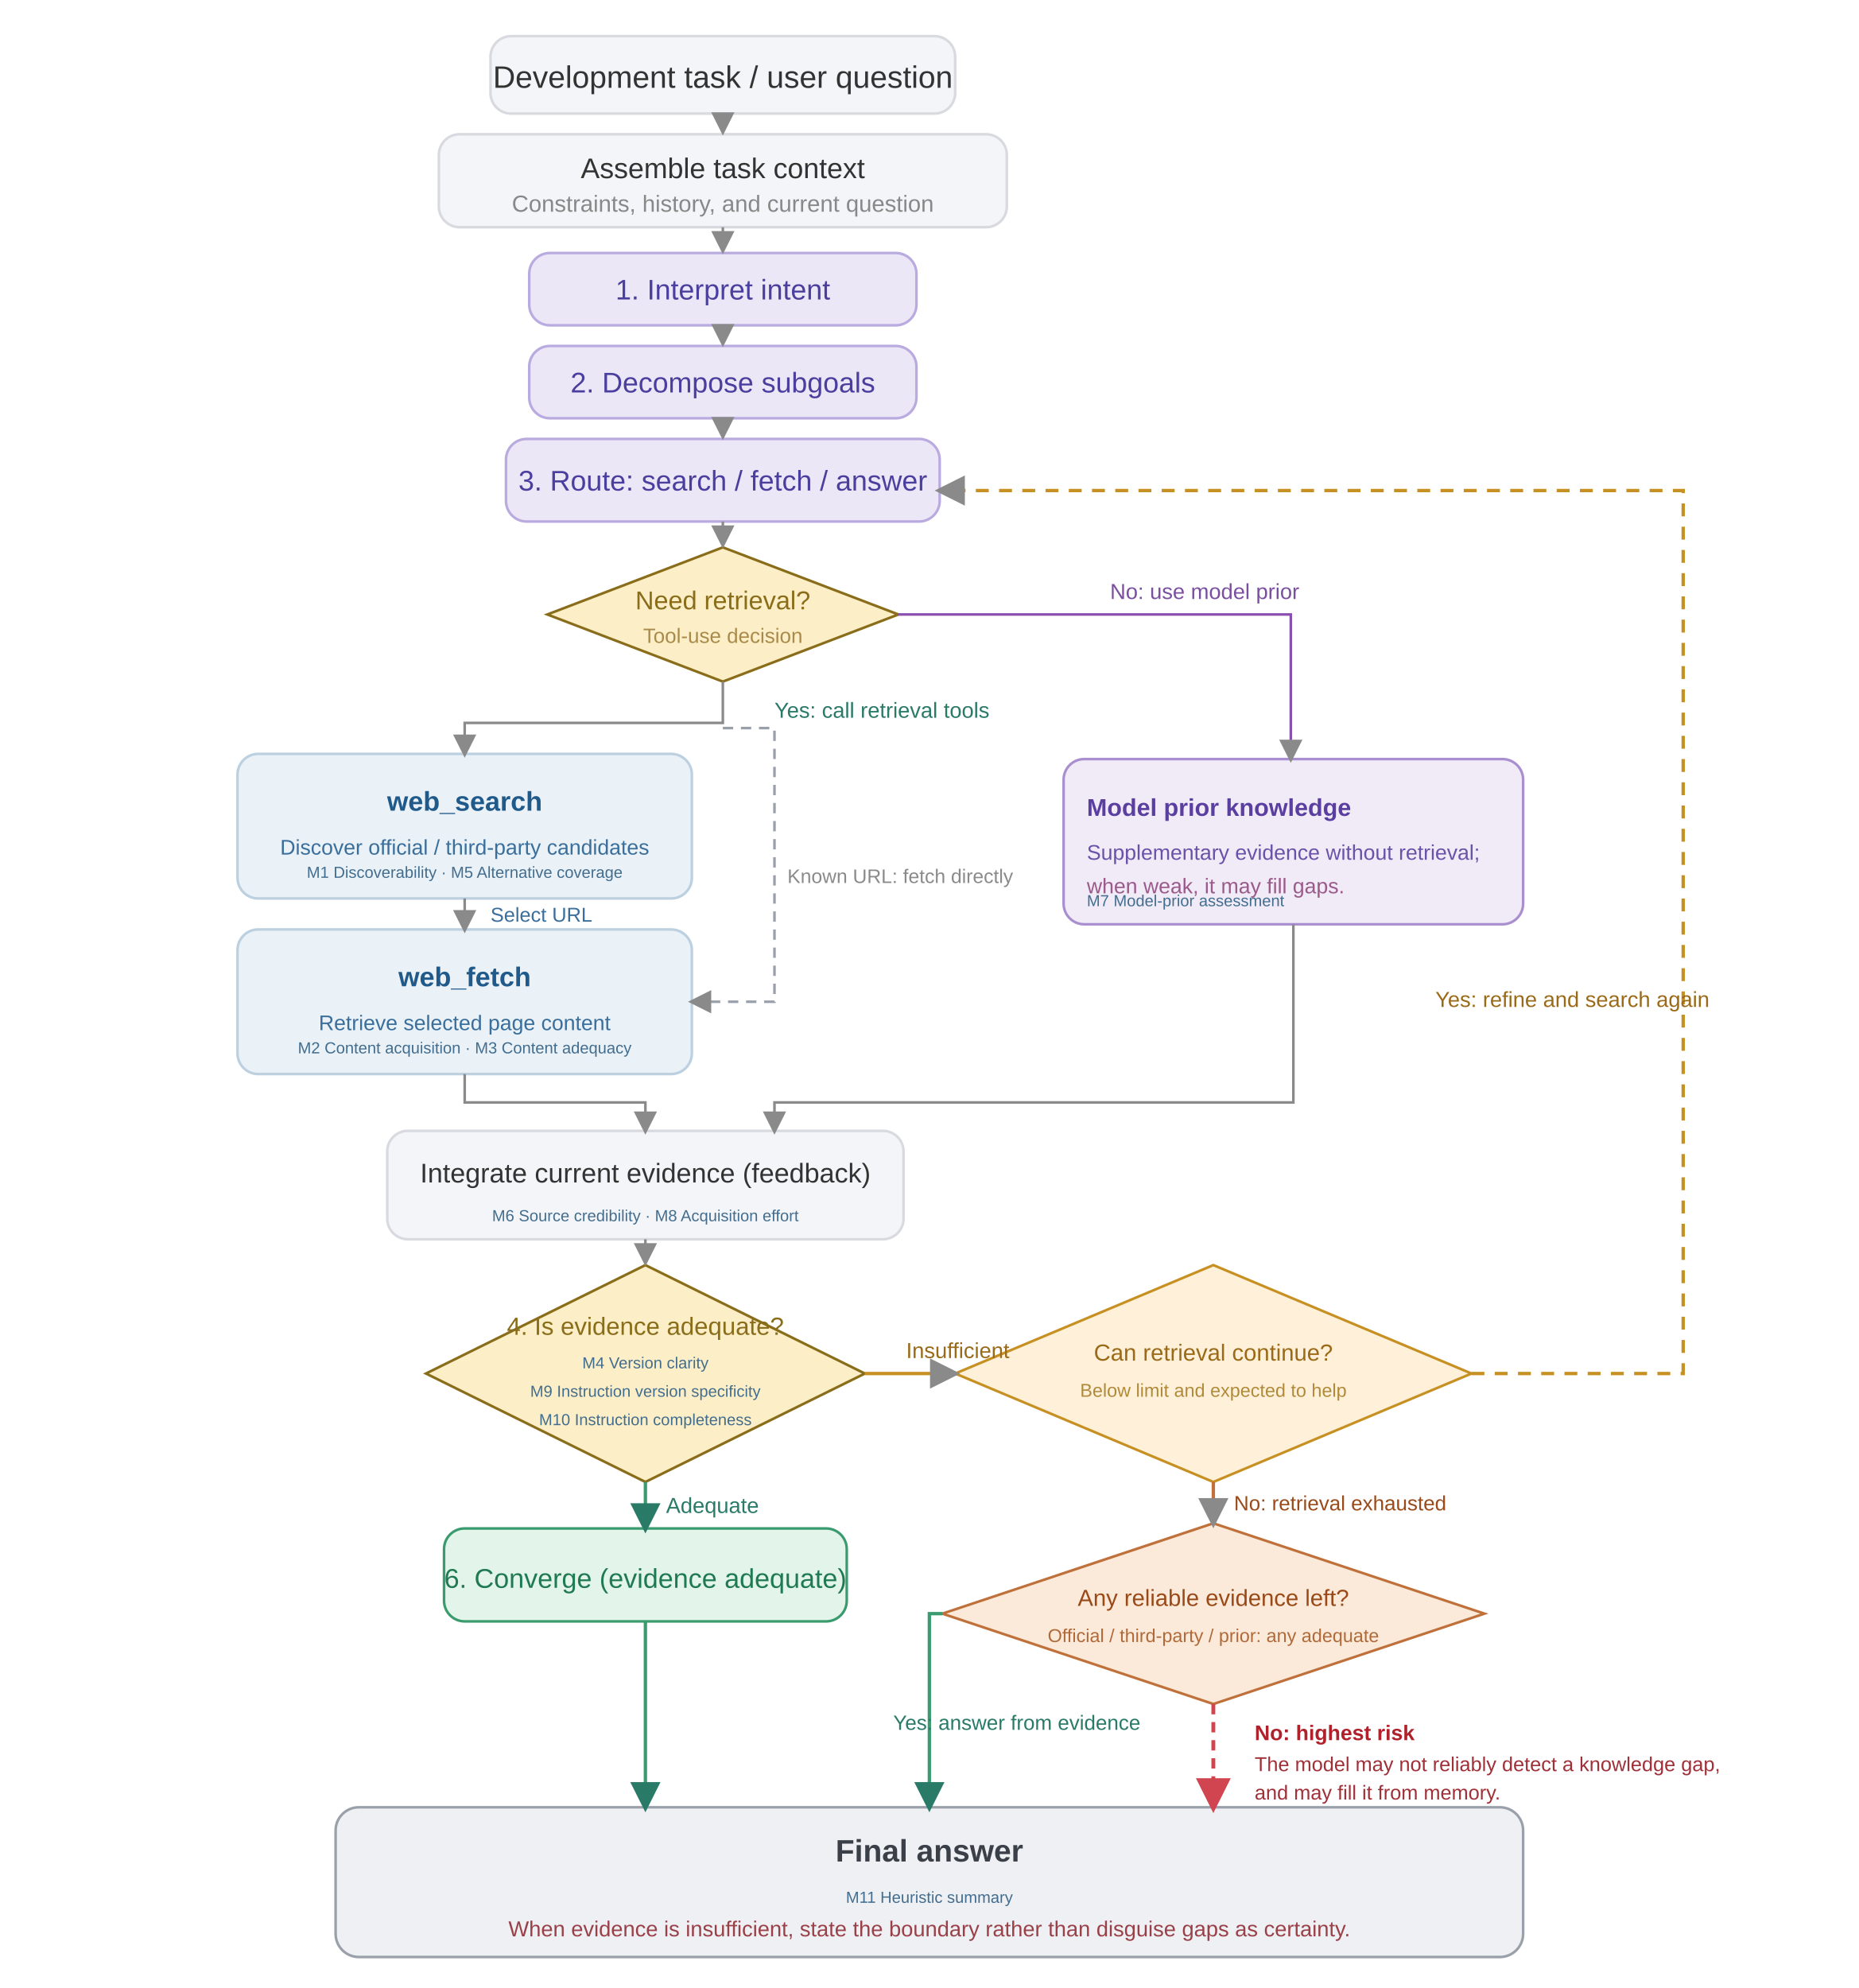
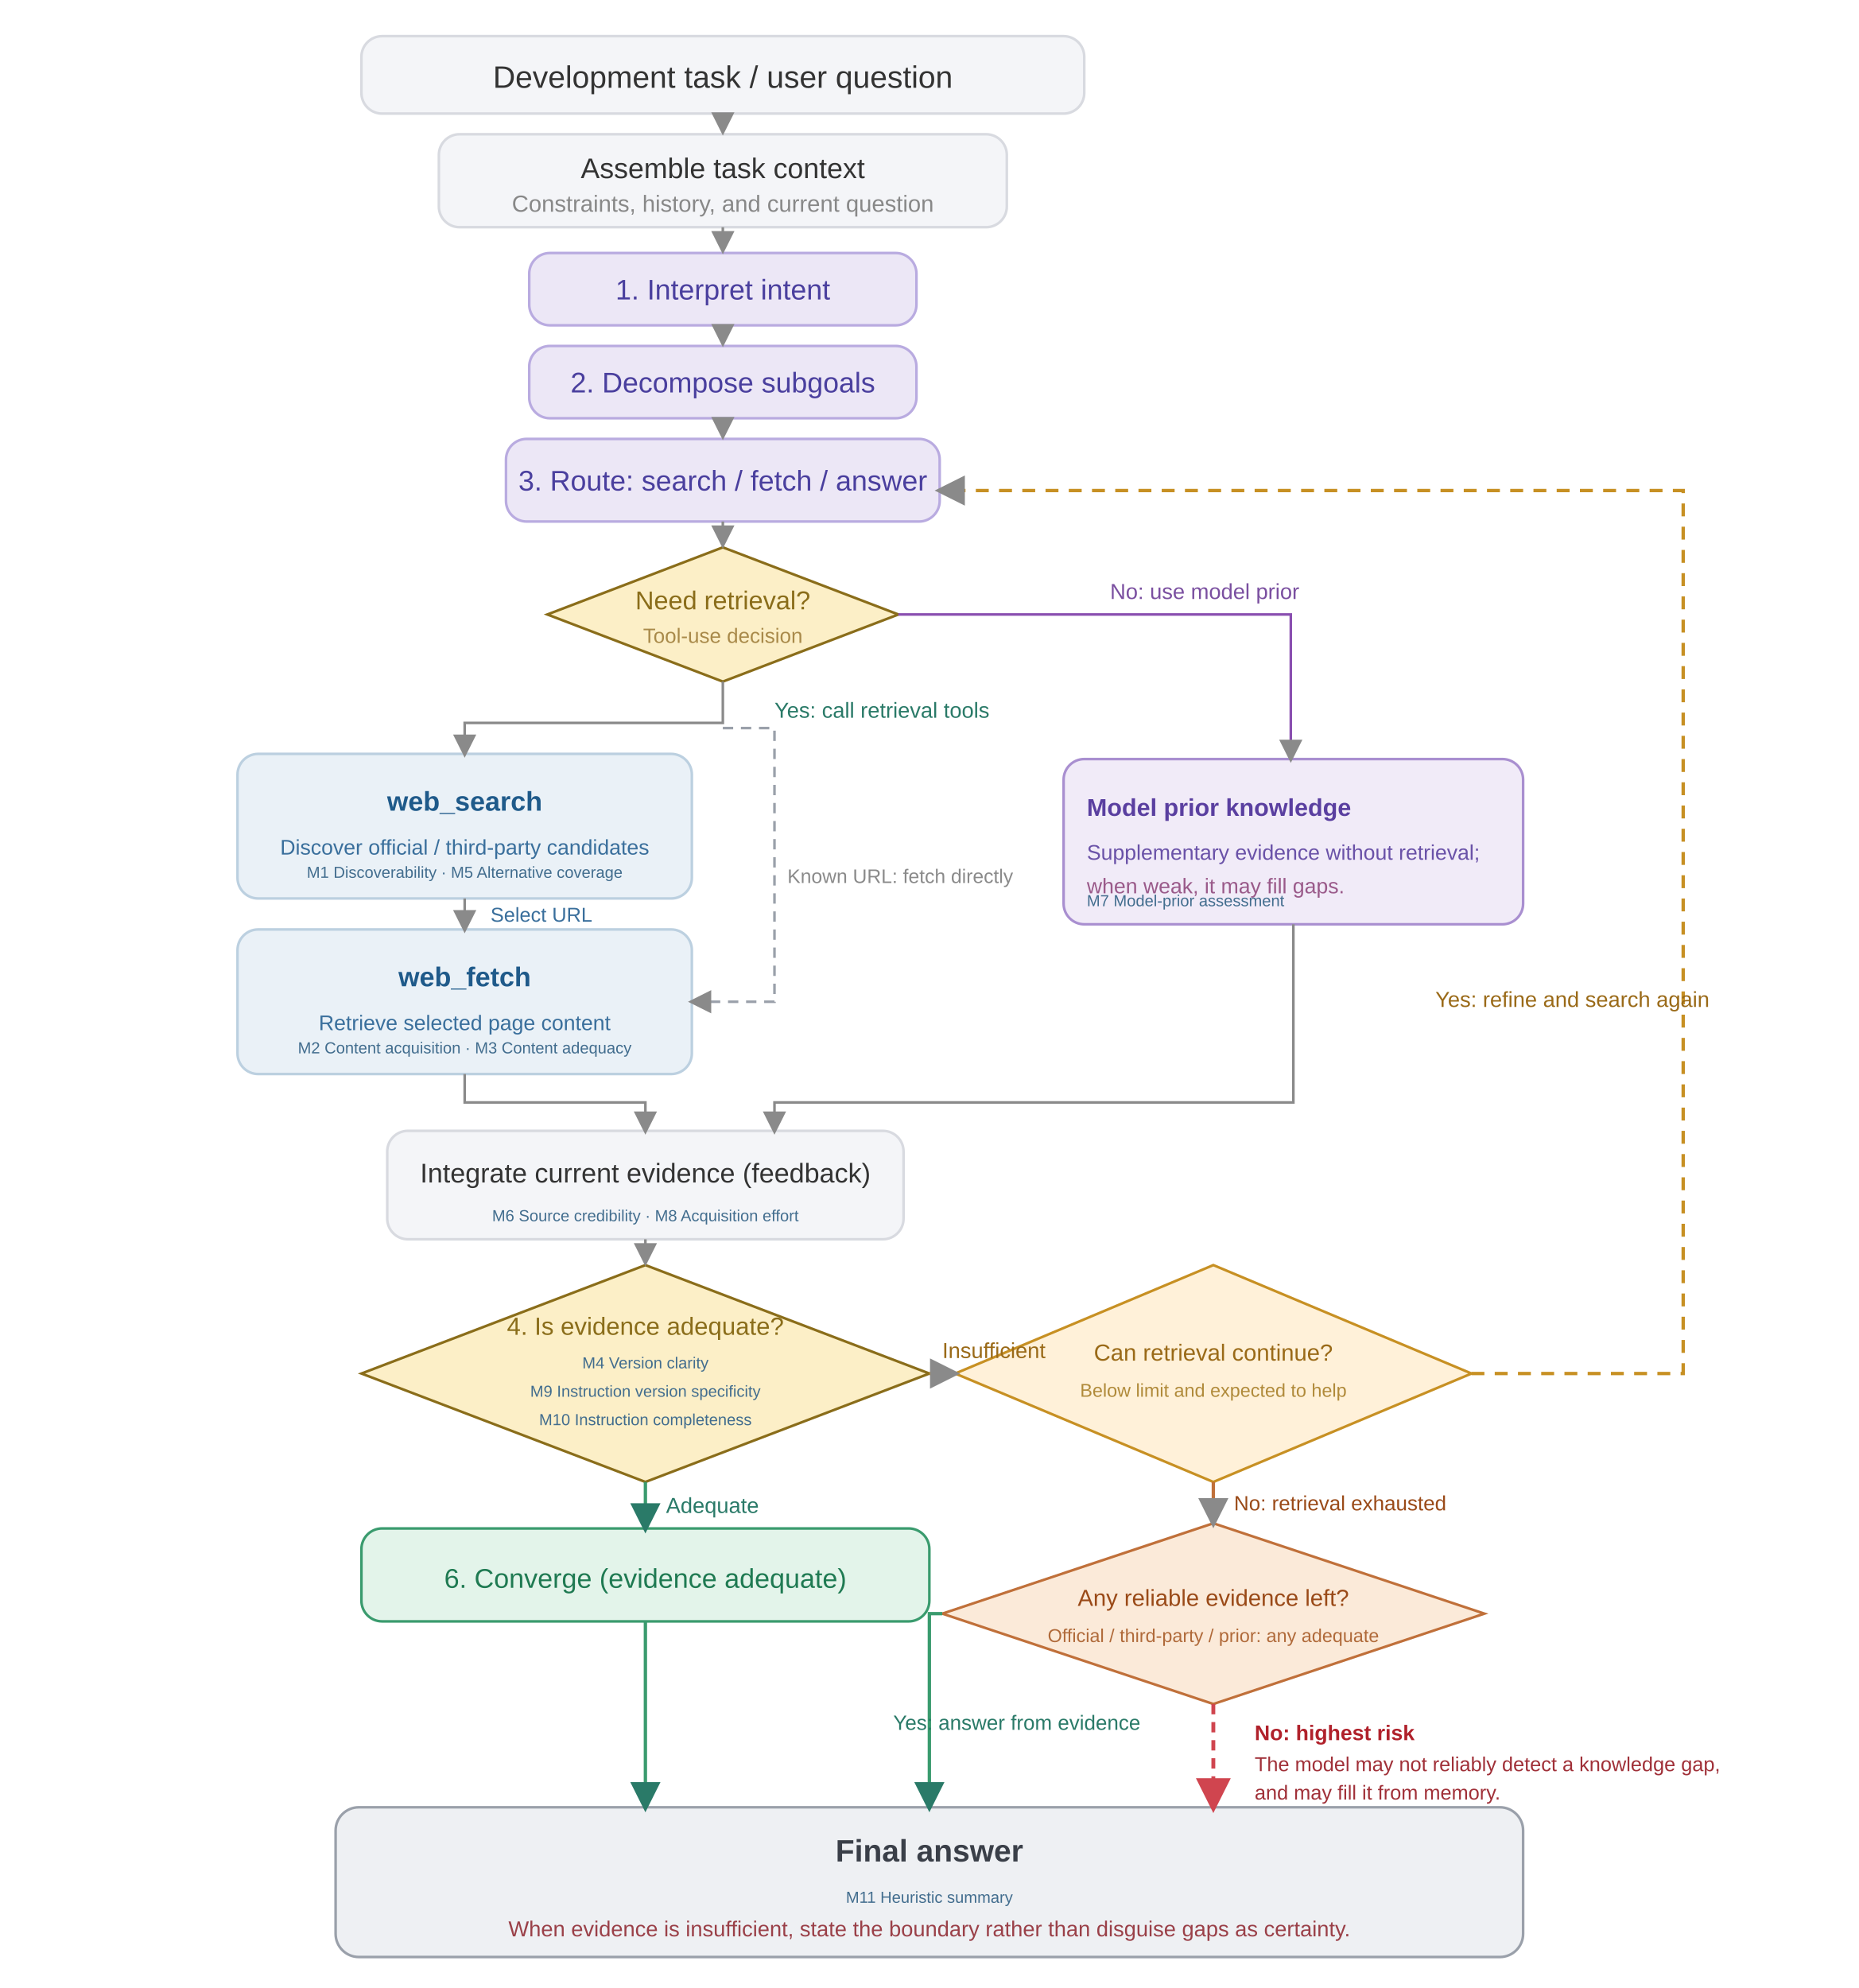
<svg xmlns="http://www.w3.org/2000/svg" viewBox="0 0 720 770" role="img" aria-label="Agent evidence cycle for technical knowledge ecosystems">
  <defs>
    <marker id="arrow" markerWidth="9" markerHeight="9" refX="7.5" refY="4.5" orient="auto">
      <path d="M0,0 L9,4.5 L0,9 z" fill="#8a8a8a" />
    </marker>
    <marker id="green-arrow" markerWidth="9" markerHeight="9" refX="7.5" refY="4.5" orient="auto">
      <path d="M0,0 L9,4.5 L0,9 z" fill="#2a7a68" />
    </marker>
    <marker id="red-arrow" markerWidth="9" markerHeight="9" refX="7.5" refY="4.5" orient="auto">
      <path d="M0,0 L9,4.5 L0,9 z" fill="#D0454F" />
    </marker>
  </defs>
  <g font-family="Arial, 'Noto Sans CJK SC', sans-serif">
-     <rect x="190" y="14" width="180" height="30" rx="8" fill="#f4f5f8" stroke="#d8dae0" />
+     <rect x="140" y="14" width="280" height="30" rx="8" fill="#f4f5f8" stroke="#d8dae0" />
    <text x="280" y="34" text-anchor="middle" font-size="12" fill="#333">Development task / user question</text>
    <rect x="170" y="52" width="220" height="36" rx="8" fill="#f4f5f8" stroke="#d8dae0" />
    <text x="280" y="69" text-anchor="middle" font-size="11" fill="#333">Assemble task context</text>
    <text x="280" y="82" text-anchor="middle" font-size="9" fill="#888">Constraints, history, and current question</text>
    <rect x="205" y="98" width="150" height="28" rx="8" fill="#ECE7F6" stroke="#b9abe0" />
    <text x="280" y="116" text-anchor="middle" font-size="11" fill="#4a3f9e">1. Interpret intent</text>
    <rect x="205" y="134" width="150" height="28" rx="8" fill="#ECE7F6" stroke="#b9abe0" />
    <text x="280" y="152" text-anchor="middle" font-size="11" fill="#4a3f9e">2. Decompose subgoals</text>
    <rect x="196" y="170" width="168" height="32" rx="8" fill="#ECE7F6" stroke="#b9abe0" />
    <text x="280" y="190" text-anchor="middle" font-size="11" fill="#4a3f9e">3. Route: search / fetch / answer</text>
    <polygon points="280,212 348,238 280,264 212,238" fill="#FCEFC7" stroke="#8a6d1a" />
    <text x="280" y="236" text-anchor="middle" font-size="10" fill="#8a6d1a">Need retrieval?</text>
    <text x="280" y="249" text-anchor="middle" font-size="8" fill="#a98a4a">Tool-use decision</text>
    <rect x="92" y="292" width="176" height="56" rx="8" fill="#eaf1f7" stroke="#bcd0e0" />
    <text x="180" y="314" text-anchor="middle" font-size="10.5" font-weight="700" fill="#1f5a8a">web_search</text>
    <text x="180" y="331" text-anchor="middle" font-size="8.2" fill="#3a6f9c">Discover official / third-party candidates</text>
    <text x="180" y="340" text-anchor="middle" font-size="6.2" fill="#426d8e">M1 Discoverability · M5 Alternative coverage</text>
    <rect x="92" y="360" width="176" height="56" rx="8" fill="#eaf1f7" stroke="#bcd0e0" />
    <text x="180" y="382" text-anchor="middle" font-size="10.5" font-weight="700" fill="#1f5a8a">web_fetch</text>
    <text x="180" y="399" text-anchor="middle" font-size="8.2" fill="#3a6f9c">Retrieve selected page content</text>
    <text x="180" y="408" text-anchor="middle" font-size="6.2" fill="#426d8e">M2 Content acquisition · M3 Content adequacy</text>
    <rect x="412" y="294" width="178" height="64" rx="8" fill="#F1EBF8" stroke="#a98fd0" />
    <text x="421" y="316" font-size="9.4" font-weight="700" fill="#5a3fa0">Model prior knowledge</text>
    <text x="421" y="333" font-size="8.2" fill="#6a52a8">Supplementary evidence without retrieval;</text>
    <text x="421" y="346" font-size="8.2" fill="#9a5a8a">when weak, it may fill gaps.</text>
    <text x="421" y="351" font-size="6.2" fill="#426d8e">M7 Model-prior assessment</text>
    <rect x="150" y="438" width="200" height="42" rx="8" fill="#f4f5f8" stroke="#d8dae0" />
    <text x="250" y="458" text-anchor="middle" font-size="10.5" fill="#333">Integrate current evidence (feedback)</text>
    <text x="250" y="473" text-anchor="middle" font-size="6.2" fill="#426d8e">M6 Source credibility · M8 Acquisition effort</text>
-     <polygon points="250,490 335,532 250,574 165,532" fill="#FCEFC7" stroke="#8a6d1a" />
+     <polygon points="250,490 360,532 250,574 140,532" fill="#FCEFC7" stroke="#8a6d1a" />
    <text x="250" y="517" text-anchor="middle" font-size="9.6" fill="#8a6d1a">4. Is evidence adequate?</text>
    <text x="250" y="530" text-anchor="middle" font-size="6.2" fill="#426d8e">M4 Version clarity</text>
    <text x="250" y="541" text-anchor="middle" font-size="6.2" fill="#426d8e">M9 Instruction version specificity</text>
    <text x="250" y="552" text-anchor="middle" font-size="6.2" fill="#426d8e">M10 Instruction completeness</text>
-     <rect x="172" y="592" width="156" height="36" rx="8" fill="#E3F4EA" stroke="#3a9b6e" />
+     <rect x="140" y="592" width="220" height="36" rx="8" fill="#E3F4EA" stroke="#3a9b6e" />
    <text x="250" y="615" text-anchor="middle" font-size="10.5" fill="#1f7a52">6. Converge (evidence adequate)</text>
    <polygon points="470,490 570,532 470,574 370,532" fill="#FFF1D9" stroke="#c79023" />
    <text x="470" y="527" text-anchor="middle" font-size="9" fill="#9a6a18">Can retrieval continue?</text>
    <text x="470" y="541" text-anchor="middle" font-size="7.2" fill="#b08a3a">Below limit and expected to help</text>
    <polygon points="470,590 575,625 470,660 365,625" fill="#FBEAD9" stroke="#c0703a" />
    <text x="470" y="622" text-anchor="middle" font-size="9" fill="#9a4a18">Any reliable evidence left?</text>
    <text x="470" y="636" text-anchor="middle" font-size="7.2" fill="#b06a3a">Official / third-party / prior: any adequate</text>
    <rect x="130" y="700" width="460" height="58" rx="9" fill="#eef0f3" stroke="#9aa0aa" />
    <text x="360" y="721" text-anchor="middle" font-size="12" font-weight="700" fill="#3a3f48">Final answer</text>
    <text x="360" y="737" text-anchor="middle" font-size="6.2" fill="#426d8e">M11 Heuristic summary</text>
    <text x="360" y="750" text-anchor="middle" font-size="8.4" fill="#9a4048">When evidence is insufficient, state the boundary rather than disguise gaps as certainty.</text>
    <g fill="none" stroke="#8a8a8a" marker-end="url(#arrow)">
      <path d="M280,44 V51" />
      <path d="M280,88 V97" />
      <path d="M280,126 V133" />
      <path d="M280,162 V169" />
      <path d="M280,202 V211" />
      <path d="M280,264 V280 H180 V292" />
      <path d="M180,348 V360" />
      <path d="M180,416 V427 H250 V438" />
      <path d="M501,358 V427 H300 V438" />
      <path d="M250,480 V489" />
    </g>
    <path d="M348,238 H500 V294" fill="none" stroke="#8a4fb0" marker-end="url(#arrow)" />
    <text x="430" y="232" font-size="8.4" fill="#7a4fa0">No: use model prior</text>
    <text x="300" y="278" font-size="8.4" fill="#2a7a68">Yes: call retrieval tools</text>
    <text x="190" y="357" font-size="7.8" fill="#3a6f9c">Select URL</text>
    <path d="M250,574 V592" fill="none" stroke="#3a9b6e" stroke-width="1.3" marker-end="url(#green-arrow)" />
    <text x="258" y="586" font-size="8.4" fill="#2a7a68">Adequate</text>
    <path d="M250,628 V700" fill="none" stroke="#3a9b6e" stroke-width="1.3" marker-end="url(#green-arrow)" />
-     <path d="M335,532 H370" fill="none" stroke="#c79023" stroke-width="1.3" marker-end="url(#arrow)" />
-     <text x="351" y="526" font-size="8.4" fill="#9a6a18">Insufficient</text>
+     <path d="M360,532 H370" fill="none" stroke="#c79023" stroke-width="1.3" marker-end="url(#arrow)" />
+     <text x="365" y="526" font-size="8.4" fill="#9a6a18">Insufficient</text>
    <path d="M570,532 H652 V190 H364" fill="none" stroke="#c79023" stroke-width="1.3" stroke-dasharray="5,4" marker-end="url(#arrow)" />
    <text x="556" y="390" font-size="8.4" fill="#9a6a18">Yes: refine and search again</text>
    <path d="M470,574 V590" fill="none" stroke="#c0703a" stroke-width="1.3" marker-end="url(#arrow)" />
    <text x="478" y="585" font-size="8" fill="#9a4a18">No: retrieval exhausted</text>
    <path d="M365,625 H360 V700" fill="none" stroke="#3a9b6e" stroke-width="1.3" marker-end="url(#green-arrow)" />
    <text x="346" y="670" font-size="8" fill="#2a7a68">Yes: answer from evidence</text>
    <path d="M470,660 V700" fill="none" stroke="#D0454F" stroke-width="1.5" stroke-dasharray="4,3" marker-end="url(#red-arrow)" />
    <text x="486" y="674" font-size="8.2" font-weight="700" fill="#B0212B">No: highest risk</text>
    <text x="486" y="686" font-size="7.8" fill="#A03038">The model may not reliably detect a knowledge gap,</text>
    <text x="486" y="697" font-size="7.8" fill="#A03038">and may fill it from memory.</text>
    <path d="M280,282 H300 V388 H268" fill="none" stroke="#9aa0aa" stroke-width="1" stroke-dasharray="4,3" marker-end="url(#arrow)" />
    <text x="305" y="342" font-size="7.6" fill="#8a8a8a">Known URL: fetch directly</text>
  </g>
</svg>
